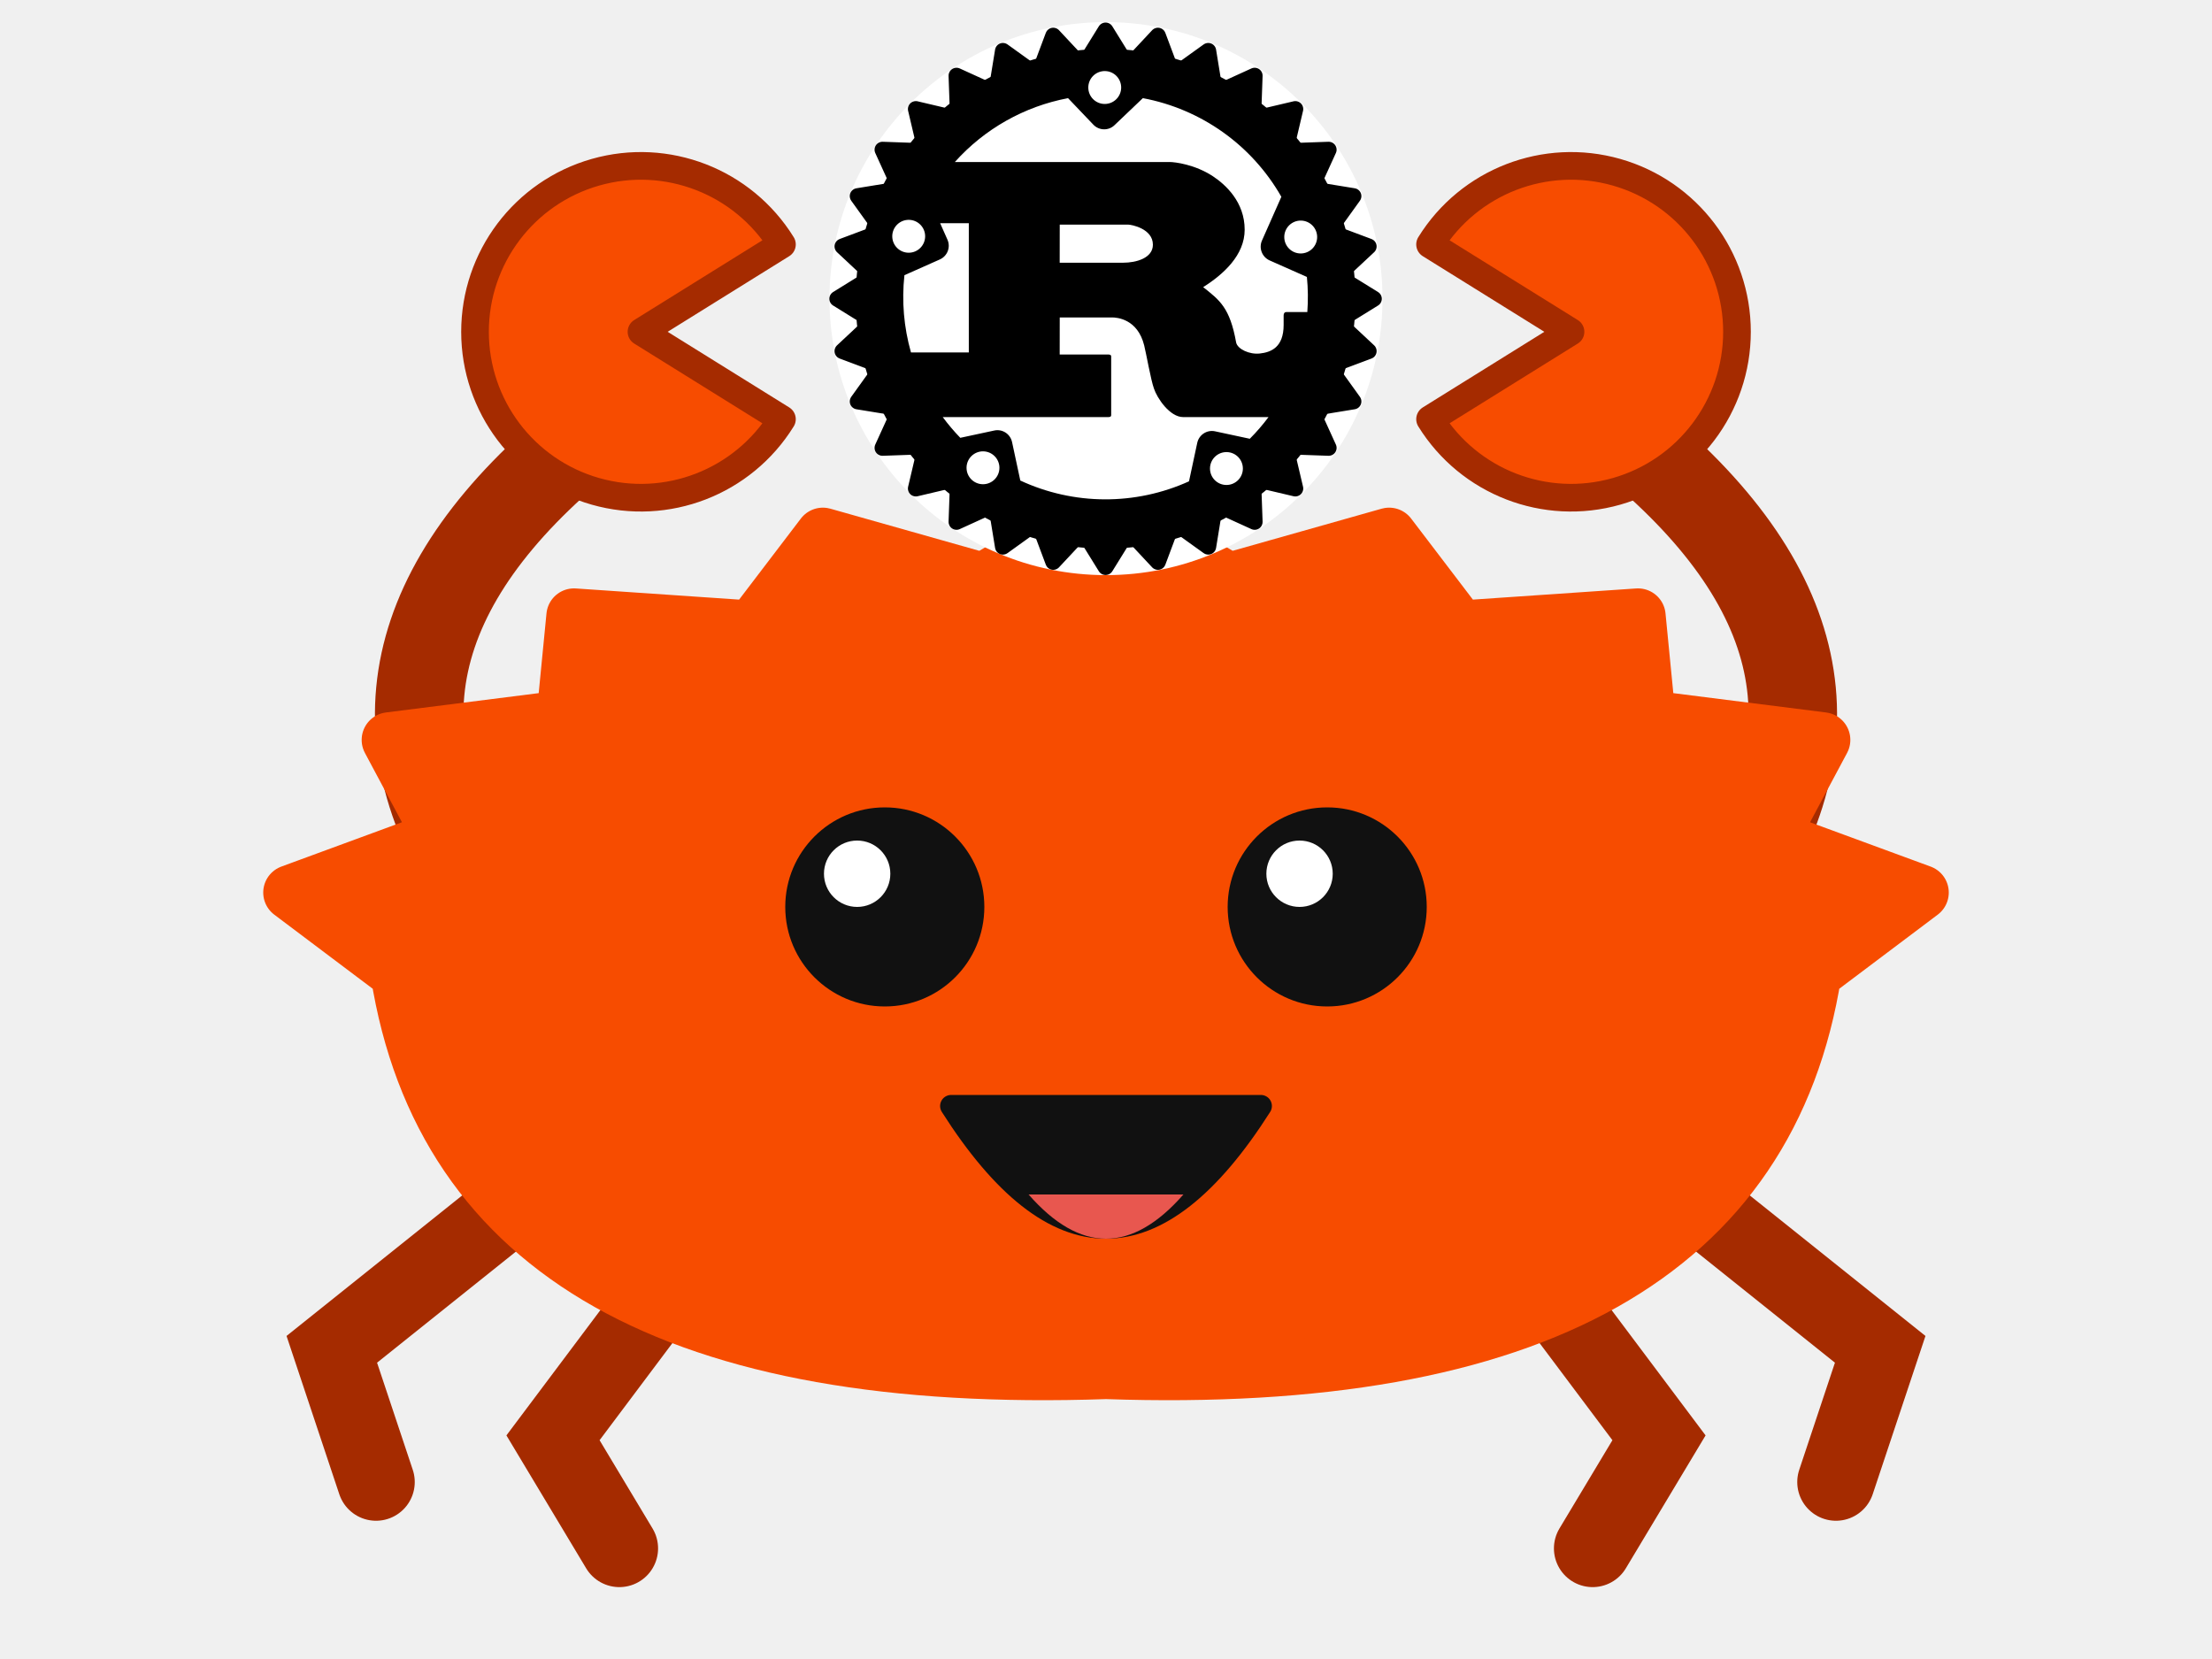
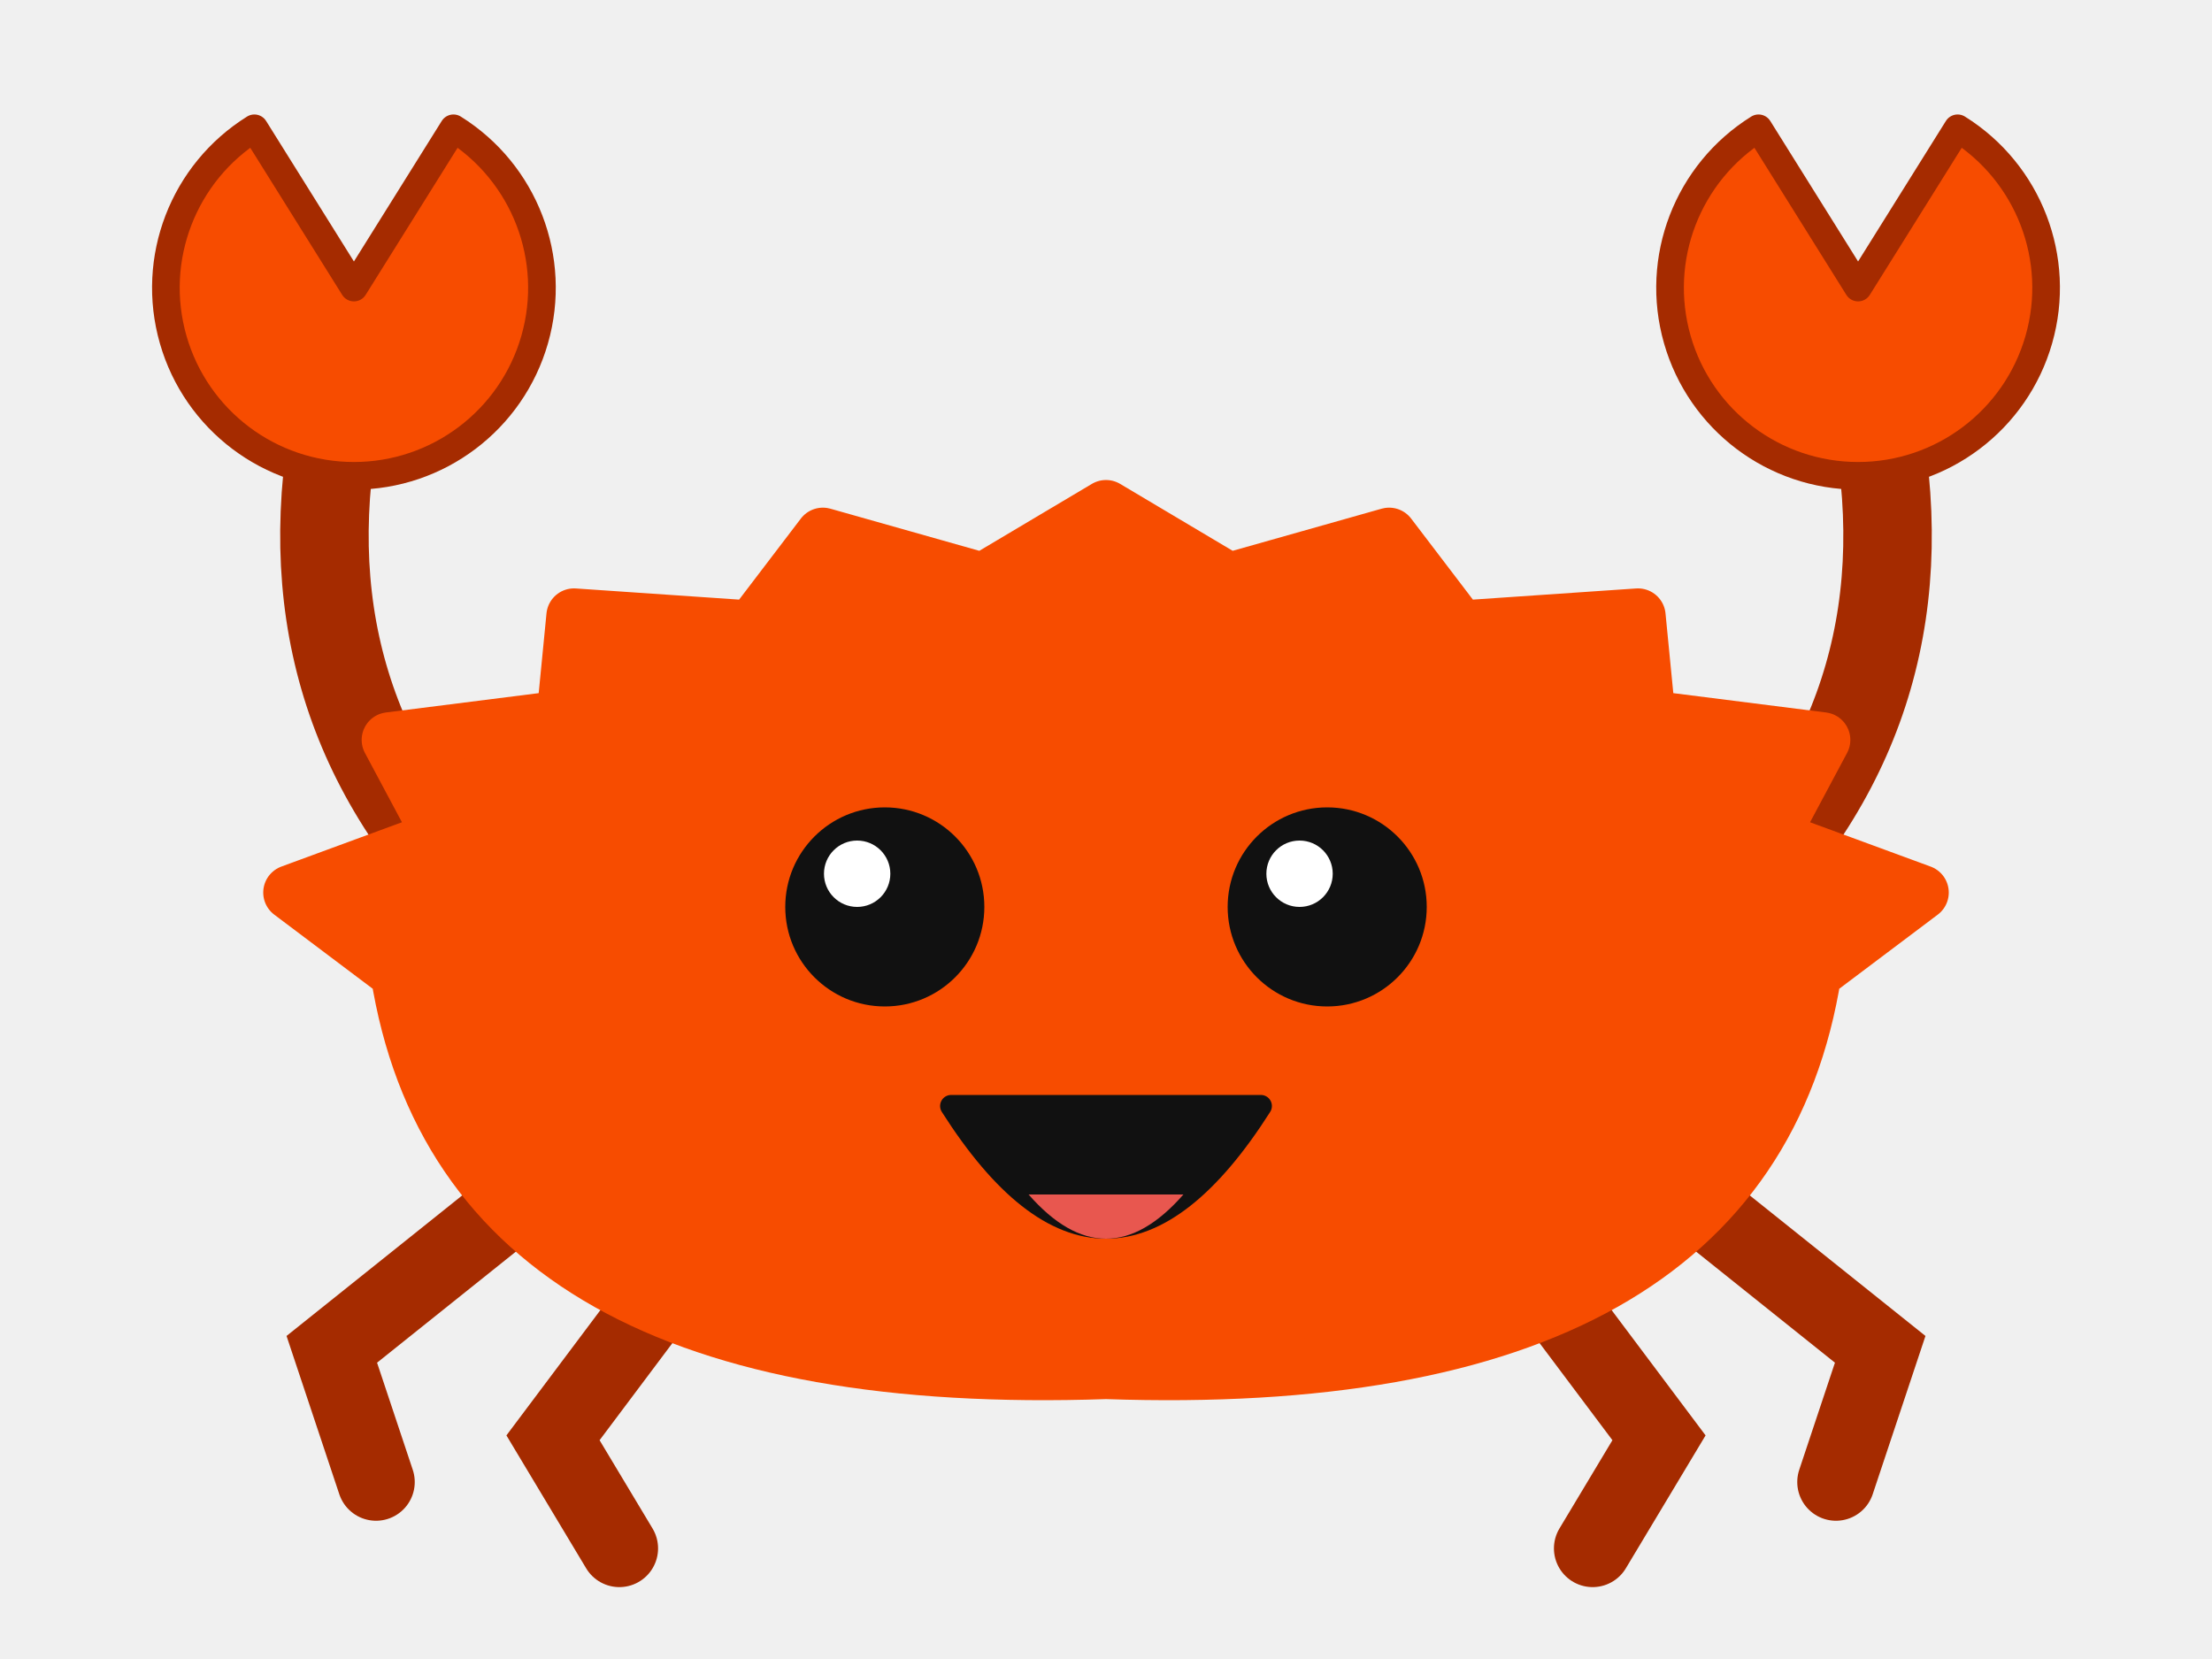
- <svg xmlns="http://www.w3.org/2000/svg" viewBox="0 0 200 150" role="img" aria-label="Krab Ferris drží nad hlavou logo Rustu">
+ <svg xmlns="http://www.w3.org/2000/svg" viewBox="0 0 200 150" role="img" aria-label="Krab Ferris se raduje, obě klepeta má nad hlavou">
  <g stroke="#a52b00" stroke-width="7" stroke-linecap="round" fill="none">
    <path d="M50 106 L30 122 L34 134" />
    <path d="M62 114 L50 130 L56 140" />
    <path d="M150 106 L170 122 L166 134" />
    <path d="M138 114 L150 130 L144 140" />
  </g>
-   <path d="M46 84 Q28 62 50 42" stroke="#a52b00" stroke-width="8" stroke-linecap="round" fill="none" />
-   <path d="M154 84 Q172 62 150 42" stroke="#a52b00" stroke-width="8" stroke-linecap="round" fill="none" />
-   <path d="M58 30 L70.7 37.9 A15 15 0 1 1 70.7 22.1 Z" fill="#f74c00" stroke="#a52b00" stroke-width="2.5" stroke-linejoin="round" />
-   <path d="M142 30 L129.3 22.1 A15 15 0 1 1 129.3 37.9 Z" fill="#f74c00" stroke="#a52b00" stroke-width="2.5" stroke-linejoin="round" />
+   <path d="M46 84 Q26 66 30 40" stroke="#a52b00" stroke-width="8" stroke-linecap="round" fill="none" />
+   <path d="M32 26 L41 11.6 A17 17 0 1 1 23 11.6 Z" fill="#f74c00" stroke="#a52b00" stroke-width="2.5" stroke-linejoin="round" />
+   <path d="M154 84 Q174 66 170 40" stroke="#a52b00" stroke-width="8" stroke-linecap="round" fill="none" />
+   <path d="M168 26 L177 11.6 A17 17 0 1 1 159 11.6 Z" fill="#f74c00" stroke="#a52b00" stroke-width="2.5" stroke-linejoin="round" />
  <path d="M36 88 L26.3 80.7 L39.9 75.7 L35.2 66.9 L51 64.9 L51.9 55.7 L68 56.8 L74.4 48.4 L88.9 52.5 L100 45.9 L111.1 52.5 L125.6 48.4 L132 56.8 L148.1 55.7 L149 64.9 L164.8 66.9 L160.1 75.7 L173.7 80.7 L164 88 Q158 126 100 124 Q42 126 36 88 Z" fill="#f74c00" stroke="#f74c00" stroke-width="5" stroke-linejoin="round" />
-   <circle cx="100" cy="27" r="25" fill="#fff" />
-   <g transform="translate(66 -6.9) scale(0.478)">
-     <path d="m71.05 23.68c-26.06 0-47.27 21.22-47.27 47.27s21.22 47.27 47.27 47.27 47.27-21.22 47.27-47.27-21.22-47.27-47.27-47.27zm-.07 4.2a3.1 3.11 0 0 1 3.02 3.11 3.11 3.11 0 0 1 -6.22 0 3.11 3.11 0 0 1 3.2-3.11zm7.12 5.12a38.27 38.27 0 0 1 26.2 18.66l-3.67 8.28c-.63 1.43.02 3.11 1.44 3.75l7.06 3.13a38.27 38.27 0 0 1 .08 6.64h-3.93c-.39 0-.55.26-.55.64v1.8c0 4.24-2.39 5.17-4.49 5.4-2 .23-4.21-.84-4.49-2.06-1.18-6.63-3.14-8.04-6.24-10.49 3.85-2.44 7.85-6.05 7.85-10.87 0-5.21-3.57-8.49-6-10.1-3.42-2.25-7.2-2.7-8.22-2.7h-40.6a38.27 38.27 0 0 1 21.41-12.08l4.79 5.02c1.08 1.13 2.87 1.18 4 .09zm-44.2 23.02a3.11 3.11 0 0 1 3.02 3.11 3.11 3.11 0 0 1 -6.22 0 3.11 3.11 0 0 1 3.2-3.11zm74.15.14a3.11 3.11 0 0 1 3.02 3.11 3.11 3.11 0 0 1 -6.22 0 3.11 3.11 0 0 1 3.2-3.11zm-68.29.5h5.42v24.44h-10.94a38.27 38.27 0 0 1 -1.24-14.61l6.7-2.98c1.43-.64 2.08-2.31 1.44-3.74zm22.62.26h12.91c.67 0 4.71.77 4.71 3.8 0 2.51-3.1 3.41-5.65 3.41h-11.98zm0 17.56h9.89c.9 0 4.83.26 6.08 5.28.39 1.54 1.26 6.56 1.85 8.17.59 1.8 2.98 5.4 5.53 5.4h16.14a38.27 38.27 0 0 1 -3.54 4.1l-6.57-1.41c-1.53-.33-3.04.65-3.37 2.18l-1.56 7.28a38.27 38.27 0 0 1 -31.91-.15l-1.56-7.28c-.33-1.53-1.83-2.51-3.36-2.18l-6.43 1.38a38.27 38.27 0 0 1 -3.32-3.92h31.27c.35 0 .59-.06.59-.39v-11.06c0-.32-.24-.39-.59-.39h-9.15zm-14.43 25.33a3.11 3.11 0 0 1 3.02 3.11 3.11 3.11 0 0 1 -6.22 0 3.11 3.11 0 0 1 3.2-3.11zm46.05.14a3.11 3.11 0 0 1 3.02 3.11 3.11 3.11 0 0 1 -6.22 0 3.11 3.11 0 0 1 3.2-3.11z" />
-     <path d="m115.68 70.95a44.63 44.63 0 0 1 -44.63 44.63 44.63 44.63 0 0 1 -44.63-44.63 44.63 44.63 0 0 1 44.63-44.63 44.63 44.63 0 0 1 44.63 44.63zm-.84-4.31 6.96 4.31-6.96 4.31 5.98 5.59-7.66 2.87 4.78 6.65-8.09 1.32 3.4 7.46-8.19-.29 1.88 7.98-7.98-1.88.29 8.19-7.46-3.4-1.32 8.09-6.65-4.78-2.87 7.66-5.59-5.98-4.31 6.96-4.31-6.96-5.59 5.98-2.87-7.66-6.65 4.78-1.32-8.09-7.46 3.4.29-8.19-7.98 1.88 1.88-7.98-8.19.29 3.4-7.46-8.09-1.32 4.78-6.65-7.66-2.87 5.98-5.59-6.96-4.31 6.96-4.31-5.98-5.59 7.66-2.87-4.78-6.65 8.09-1.32-3.4-7.46 8.19.29-1.88-7.98 7.98 1.88-.29-8.19 7.46 3.4 1.32-8.09 6.65 4.78 2.87-7.66 5.59 5.98 4.31-6.96 4.31 6.96 5.59-5.98 2.87 7.66 6.65-4.78 1.32 8.09 7.46-3.4-.29 8.19 7.98-1.88-1.88 7.98 8.19-.29-3.4 7.46 8.09 1.32-4.78 6.65 7.66 2.87z" fill-rule="evenodd" stroke="#000" stroke-linecap="round" stroke-linejoin="round" stroke-width="3" />
-   </g>
  <circle cx="80" cy="82" r="9" fill="#111" />
  <circle cx="77.5" cy="79" r="3" fill="#fff" />
  <circle cx="120" cy="82" r="9" fill="#111" />
  <circle cx="117.5" cy="79" r="3" fill="#fff" />
  <path d="M86 100 Q100 122 114 100 Z" fill="#111" stroke="#111" stroke-width="2" stroke-linejoin="round" />
  <path d="M93 108 Q100 116 107 108 Z" fill="#e8574f" />
</svg>
